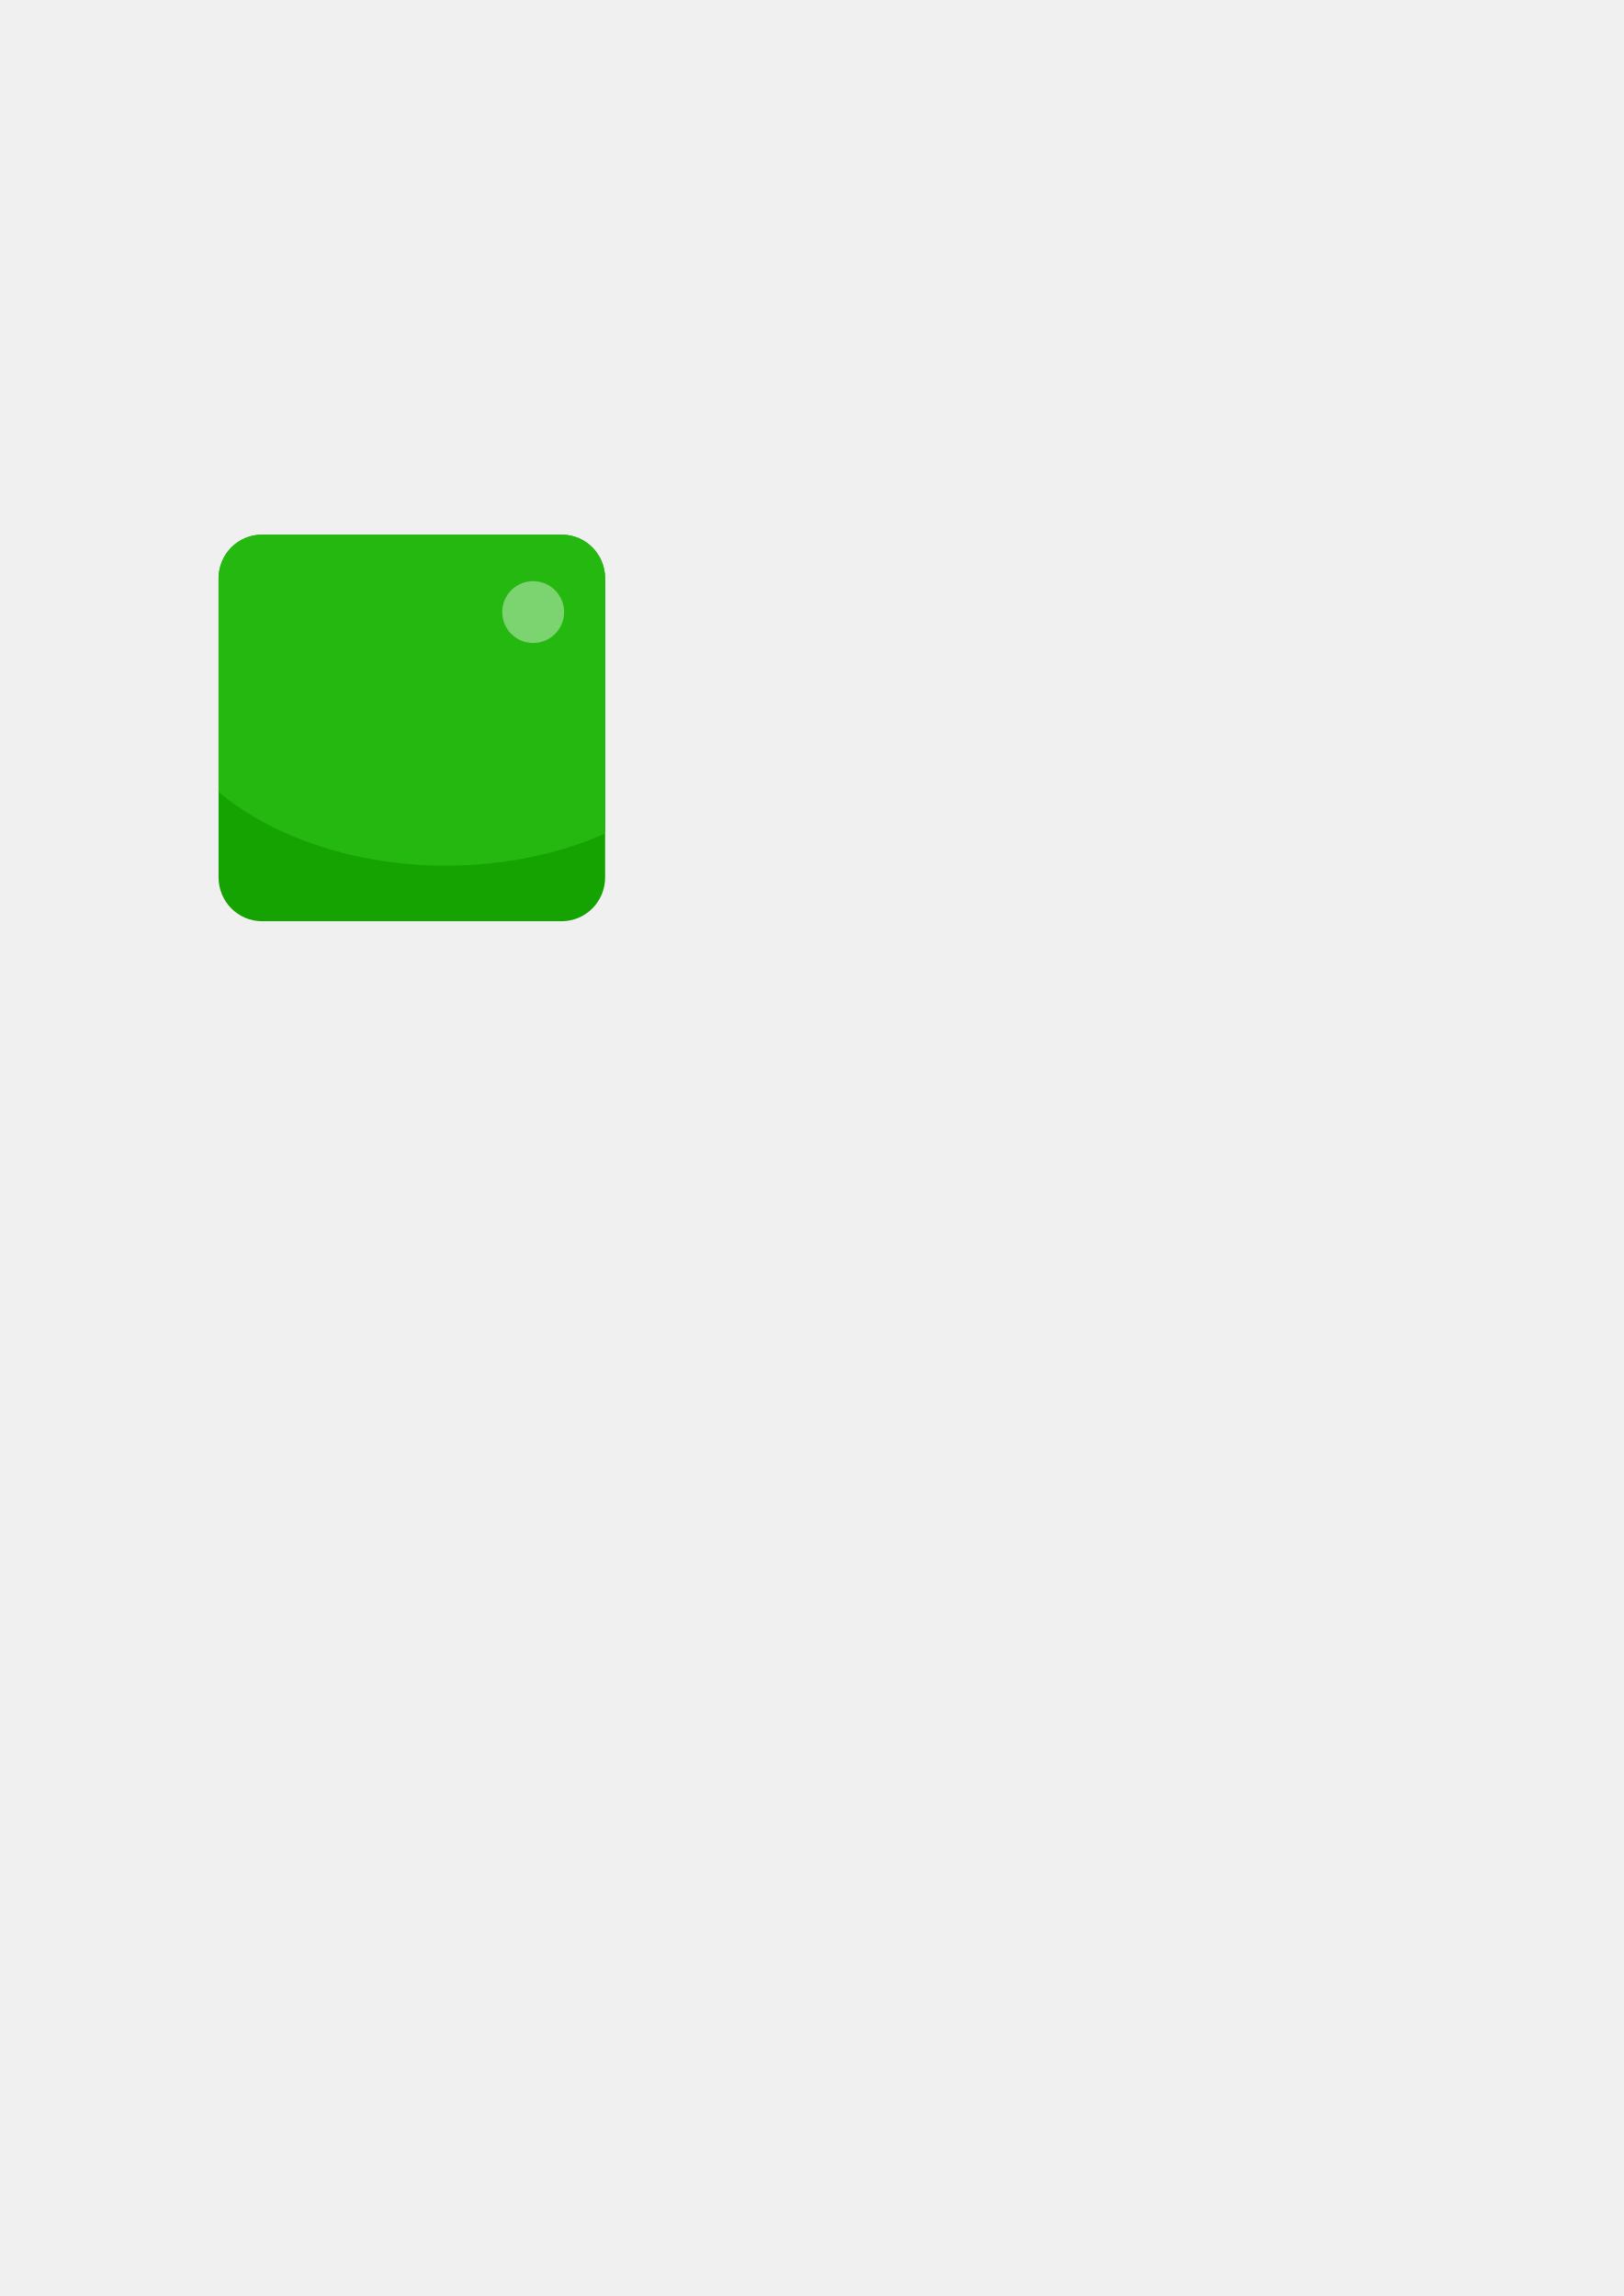
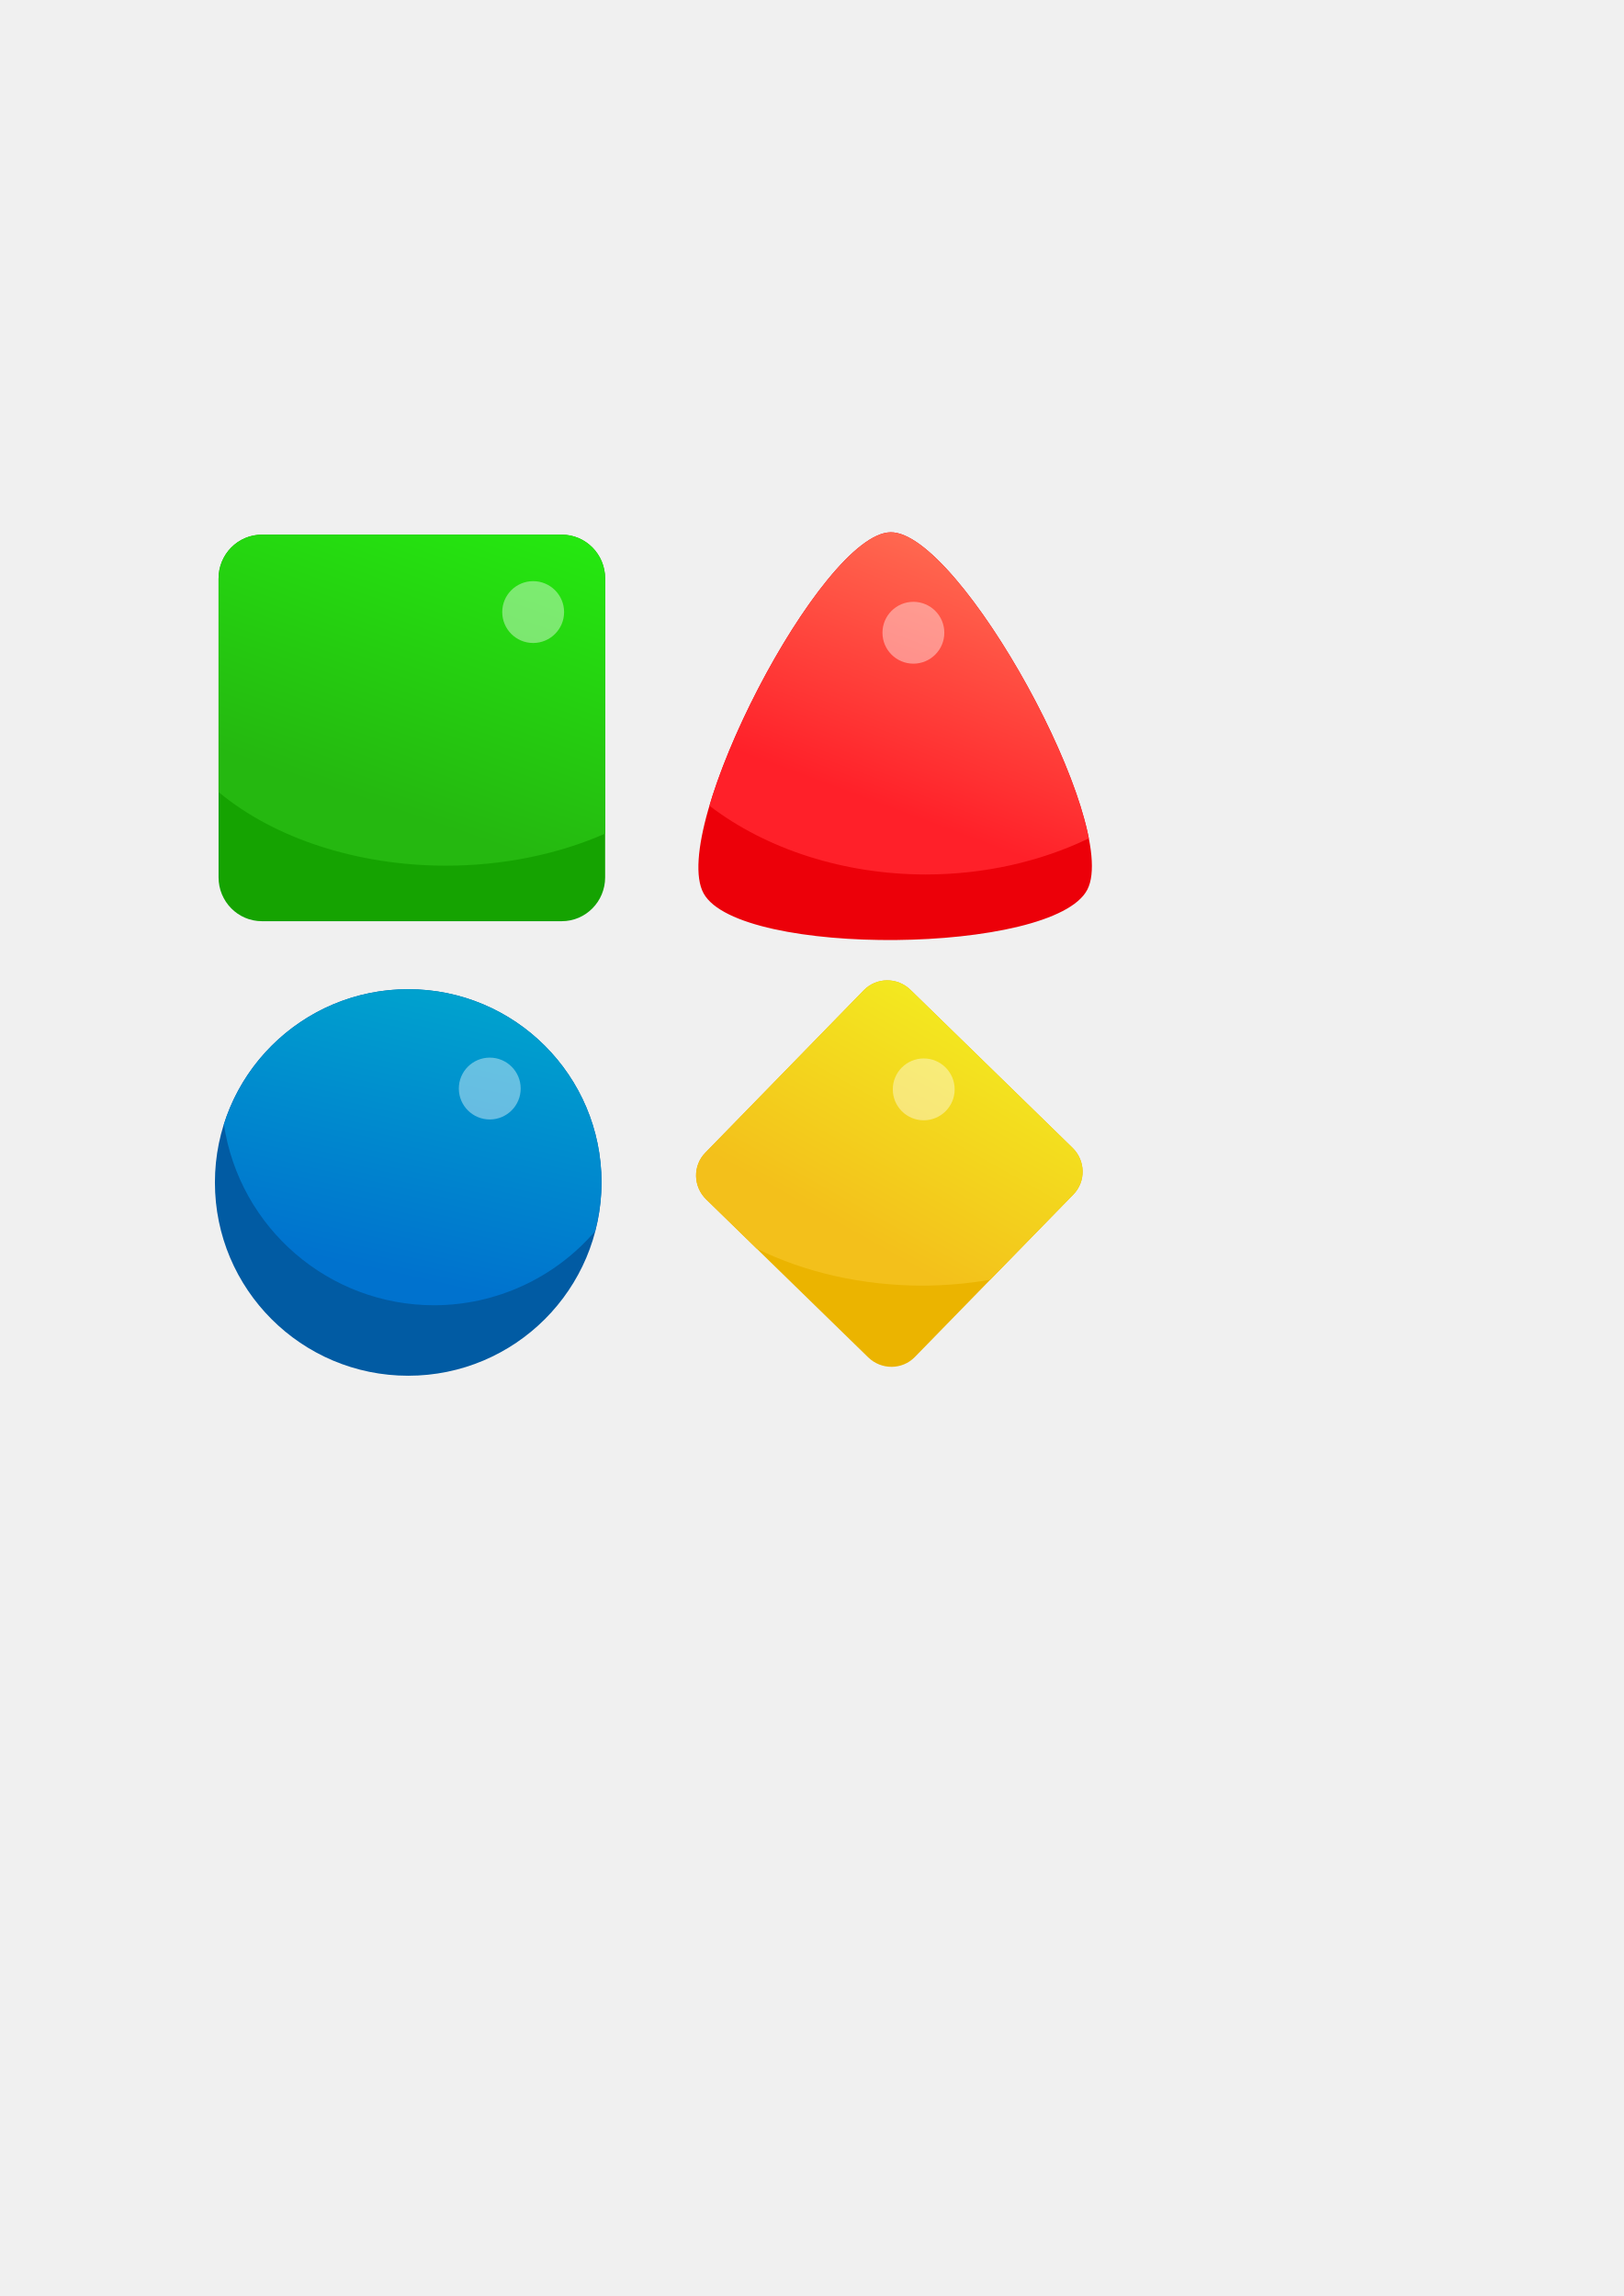
- <svg xmlns="http://www.w3.org/2000/svg" width="210mm" height="297mm" viewBox="0 0 210 297" version="1.1" id="svg8">
-   <defs id="defs2" />
-   <g id="layer15" style="display:none">
+ <svg xmlns="http://www.w3.org/2000/svg" xmlns:xlink="http://www.w3.org/1999/xlink" width="210mm" height="297mm" viewBox="0 0 210 297" version="1.1" id="svg8">
+   <defs id="defs2">
+     <linearGradient id="linearGradient966">
+       <stop style="stop-color:#f3eb20;stop-opacity:1" offset="0" id="stop962" />
+       <stop style="stop-color:#f3c01b;stop-opacity:1" offset="1" id="stop964" />
+     </linearGradient>
+     <linearGradient id="linearGradient958">
+       <stop style="stop-color:#ff2029;stop-opacity:1;" offset="0" id="stop954" />
+       <stop style="stop-color:#ff7d5b;stop-opacity:1" offset="1" id="stop956" />
+     </linearGradient>
+     <linearGradient id="linearGradient941">
+       <stop style="stop-color:#25b810;stop-opacity:1;" offset="0" id="stop937" />
+       <stop style="stop-color:#25eb10;stop-opacity:1" offset="1" id="stop939" />
+     </linearGradient>
+     <linearGradient id="linearGradient883">
+       <stop style="stop-color:#0072ce;stop-opacity:1;" offset="0" id="stop879" />
+       <stop style="stop-color:#00a7ce;stop-opacity:1" offset="1" id="stop881" />
+     </linearGradient>
+     <linearGradient xlink:href="#linearGradient883" id="linearGradient887" x1="53.546" y1="165.506" x2="62.562" y2="125.416" gradientUnits="userSpaceOnUse" />
+     <filter style="color-interpolation-filters:sRGB" id="filter925" x="-1.9200081e-05" width="1" y="-1.9200081e-05" height="1">
+       <feGaussianBlur stdDeviation="0" id="feGaussianBlur927" />
+     </filter>
+     <filter style="color-interpolation-filters:sRGB" id="filter929" x="-1.9656554e-05" width="1" y="-2.3481282e-05" height="1">
+       <feGaussianBlur stdDeviation="0" id="feGaussianBlur931" />
+     </filter>
+     <filter style="color-interpolation-filters:sRGB" id="filter933" x="-0" width="1" y="-0" height="1">
+       <feGaussianBlur stdDeviation="0" id="feGaussianBlur935" />
+     </filter>
+     <linearGradient xlink:href="#linearGradient941" id="linearGradient943" x1="196.98" y1="398" x2="250.518" y2="241.426" gradientUnits="userSpaceOnUse" />
+     <linearGradient xlink:href="#linearGradient958" id="linearGradient960" x1="434.366" y1="394.97" x2="491.944" y2="240.416" gradientUnits="userSpaceOnUse" />
+     <linearGradient xlink:href="#linearGradient966" id="linearGradient968" x1="474.772" y1="490.934" x2="413.152" y2="601.041" gradientUnits="userSpaceOnUse" />
+   </defs>
+   <g id="layer15" style="display:inline">
    <g id="layer1">
      <rect style="opacity:1;fill:#ebb400;fill-opacity:1;stroke:#1fa71d;stroke-width:0;stroke-linecap:round;stroke-linejoin:miter;stroke-miterlimit:4;stroke-dasharray:none;stroke-opacity:1" id="rect882" width="37.854" height="37.854" x="-47.303" y="169.411" rx="4.244" ry="4.298" clip-path="none" transform="matrix(0.6981786,-0.7159237,0.7159124,0.6981901,0,0)" />
    </g>
    <g id="g1223">
-       <path style="opacity:1;fill:#f3c01b;fill-opacity:1;stroke:#1fa71d;stroke-width:0;stroke-linecap:round;stroke-linejoin:miter;stroke-miterlimit:4;stroke-dasharray:none;stroke-opacity:1" clip-path="none" d="m 433.588,479.285 c -4.126,0.025 -8.222,1.63 -11.324,4.811 l -77.492,79.463 c -6.204,6.361 -6.011,16.541 0.432,22.824 l 24.682,24.07 a 140.999,99.191 0 0 0 81.066,18.102 140.999,99.191 0 0 0 33.086,-2.883 l 40.652,-41.686 c 6.204,-6.361 6.011,-16.541 -0.432,-22.824 L 445.092,483.957 c -3.222,-3.142 -7.378,-4.697 -11.504,-4.672 z" transform="scale(0.2645833)" id="rect1221" />
+       <path style="opacity:1;fill:url(#linearGradient968);fill-opacity:1;stroke:#1fa71d;stroke-width:0;stroke-linecap:round;stroke-linejoin:miter;stroke-miterlimit:4;stroke-dasharray:none;stroke-opacity:1" clip-path="none" d="m 433.588,479.285 c -4.126,0.025 -8.222,1.63 -11.324,4.811 l -77.492,79.463 c -6.204,6.361 -6.011,16.541 0.432,22.824 l 24.682,24.07 a 140.999,99.191 0 0 0 81.066,18.102 140.999,99.191 0 0 0 33.086,-2.883 l 40.652,-41.686 c 6.204,-6.361 6.011,-16.541 -0.432,-22.824 L 445.092,483.957 c -3.222,-3.142 -7.378,-4.697 -11.504,-4.672 z" transform="scale(0.2645833)" id="rect1221" />
    </g>
    <g id="layer6">
      <circle style="opacity:0.4;fill:#ffffff;fill-opacity:1;stroke:#1fa71d;stroke-width:0;stroke-linecap:round;stroke-linejoin:miter;stroke-miterlimit:4;stroke-dasharray:none;stroke-opacity:1" id="path1011" cx="119.469" cy="140.915" r="4" />
    </g>
  </g>
  <g id="layer7" style="display:inline">
    <g id="g1208" style="display:inline">
      <rect clip-path="none" ry="5.677" rx="5.605" y="69.162" x="28.266" height="50" width="50" id="rect1206" style="opacity:1;fill:#15a301;fill-opacity:1;stroke:#1fa71d;stroke-width:0;stroke-linecap:round;stroke-linejoin:miter;stroke-miterlimit:4;stroke-dasharray:none;stroke-opacity:1" />
    </g>
    <g id="g998">
-       <path style="opacity:1;fill:#25b810;fill-opacity:1;stroke:#1fa71d;stroke-width:0;stroke-linecap:round;stroke-linejoin:miter;stroke-miterlimit:4;stroke-dasharray:none;stroke-opacity:1" clip-path="none" d="m 128.02,261.4 c -11.737,0 -21.186,9.569 -21.186,21.457 V 387.221 a 143.929,98.571 0 0 0 111.094,36.014 143.929,98.571 0 0 0 77.883,-15.684 V 282.857 c 0,-11.888 -9.449,-21.457 -21.186,-21.457 z" transform="scale(0.2645833)" id="rect996" />
+       <path style="opacity:1;fill:url(#linearGradient943);fill-opacity:1;stroke:#1fa71d;stroke-width:0;stroke-linecap:round;stroke-linejoin:miter;stroke-miterlimit:4;stroke-dasharray:none;stroke-opacity:1" clip-path="none" d="m 128.02,261.4 c -11.737,0 -21.186,9.569 -21.186,21.457 V 387.221 a 143.929,98.571 0 0 0 111.094,36.014 143.929,98.571 0 0 0 77.883,-15.684 V 282.857 c 0,-11.888 -9.449,-21.457 -21.186,-21.457 z" transform="scale(0.2645833)" id="rect996" />
    </g>
    <g id="g1228">
      <circle r="4" cy="79.175" cx="68.956" id="circle1226" style="opacity:0.4;fill:#ffffff;fill-opacity:1;stroke:#1fa71d;stroke-width:0;stroke-linecap:round;stroke-linejoin:miter;stroke-miterlimit:4;stroke-dasharray:none;stroke-opacity:1" />
    </g>
  </g>
-   <g id="layer8" style="display:none">
+   <g id="layer8" style="display:inline">
    <g id="layer9" style="display:inline">
-       <circle style="opacity:1;fill:#015ba3;fill-opacity:1;stroke:#1fa71d;stroke-width:0;stroke-linecap:round;stroke-linejoin:miter;stroke-miterlimit:4;stroke-dasharray:none;stroke-opacity:1" id="path1027" cx="52.796" cy="152.959" r="25" />
+       <circle style="opacity:1;fill:#015ba3;fill-opacity:1;stroke:#1fa71d;stroke-width:0;stroke-linecap:round;stroke-linejoin:miter;stroke-miterlimit:4;stroke-dasharray:none;stroke-opacity:1;filter:url(#filter925)" id="path1027" cx="52.796" cy="152.959" r="25" />
    </g>
    <g style="display:inline" id="g1079">
-       <path style="opacity:1;fill:#0072ce;fill-opacity:1;stroke:#1fa71d;stroke-width:0;stroke-linecap:round;stroke-linejoin:miter;stroke-miterlimit:4;stroke-dasharray:none;stroke-opacity:1" d="m 52.796,127.959 a 25,25 0 0 0 -23.839,17.488 27.5,27.5 0 0 0 27.169,23.395 27.5,27.5 0 0 0 20.825,-9.56 25,25 0 0 0 0.845,-6.324 25,25 0 0 0 -25,-25 z" id="circle1077" />
+       <path style="opacity:1;fill:url(#linearGradient887);fill-opacity:1;stroke:#1fa71d;stroke-width:0;stroke-linecap:round;stroke-linejoin:miter;stroke-miterlimit:4;stroke-dasharray:none;stroke-opacity:1;filter:url(#filter929)" d="m 52.796,127.959 a 25,25 0 0 0 -23.839,17.488 27.5,27.5 0 0 0 27.169,23.395 27.5,27.5 0 0 0 20.825,-9.56 25,25 0 0 0 0.845,-6.324 25,25 0 0 0 -25,-25 z" id="circle1077" />
    </g>
    <g id="g1086">
-       <circle r="4" cy="140.809" cx="63.343" id="circle1084" style="opacity:0.4;fill:#ffffff;fill-opacity:1;stroke:#1fa71d;stroke-width:0;stroke-linecap:round;stroke-linejoin:miter;stroke-miterlimit:4;stroke-dasharray:none;stroke-opacity:1" />
+       <circle cy="140.809" cx="63.343" id="circle1084" style="opacity:0.4;fill:#ffffff;fill-opacity:1;stroke:#1fa71d;stroke-width:0;stroke-linecap:round;stroke-linejoin:miter;stroke-miterlimit:4;stroke-dasharray:none;stroke-opacity:1;filter:url(#filter933)" r="4" />
    </g>
  </g>
-   <g id="layer12" style="display:none">
+   <g id="layer12" style="display:inline">
    <g id="layer13">
      <path style="opacity:1;fill:#ec0009;fill-opacity:1;stroke:#1fa71d;stroke-width:0;stroke-linecap:round;stroke-linejoin:miter;stroke-miterlimit:4;stroke-dasharray:none;stroke-opacity:1" id="path1134" d="M 72.43,46.568 C 69.097,49.235 50.985,42.159 50.343,37.939 49.7,33.719 64.884,21.572 68.86,23.125 c 3.976,1.553 6.904,20.777 3.57,23.443 z" transform="matrix(-1.653026,-1.397524,1.283822,-1.779683,175.1403,252.954)" />
    </g>
    <g id="g1174">
-       <path style="opacity:1;fill:#ff2029;fill-opacity:1;stroke:#1fa71d;stroke-width:0;stroke-linecap:round;stroke-linejoin:miter;stroke-miterlimit:4;stroke-dasharray:none;stroke-opacity:1" d="m 435.391,260.236 c -25.005,0.245 -72.612,79.71 -88.602,133.695 a 150.008,115.157 0 0 0 105.76,33.604 150.008,115.157 0 0 0 79.699,-17.662 C 522.133,358.035 463.332,259.963 435.391,260.236 Z" transform="scale(0.2645833)" id="path1172" />
+       <path style="opacity:1;fill:url(#linearGradient960);fill-opacity:1;stroke:#1fa71d;stroke-width:0;stroke-linecap:round;stroke-linejoin:miter;stroke-miterlimit:4;stroke-dasharray:none;stroke-opacity:1" d="m 435.391,260.236 c -25.005,0.245 -72.612,79.71 -88.602,133.695 a 150.008,115.157 0 0 0 105.76,33.604 150.008,115.157 0 0 0 79.699,-17.662 C 522.133,358.035 463.332,259.963 435.391,260.236 Z" transform="scale(0.2645833)" id="path1172" />
    </g>
    <g id="g1192" style="display:inline">
      <circle r="4" cy="81.848" cx="118.133" id="circle1190" style="opacity:0.4;fill:#ffffff;fill-opacity:1;stroke:#1fa71d;stroke-width:0;stroke-linecap:round;stroke-linejoin:miter;stroke-miterlimit:4;stroke-dasharray:none;stroke-opacity:1" />
    </g>
  </g>
</svg>
